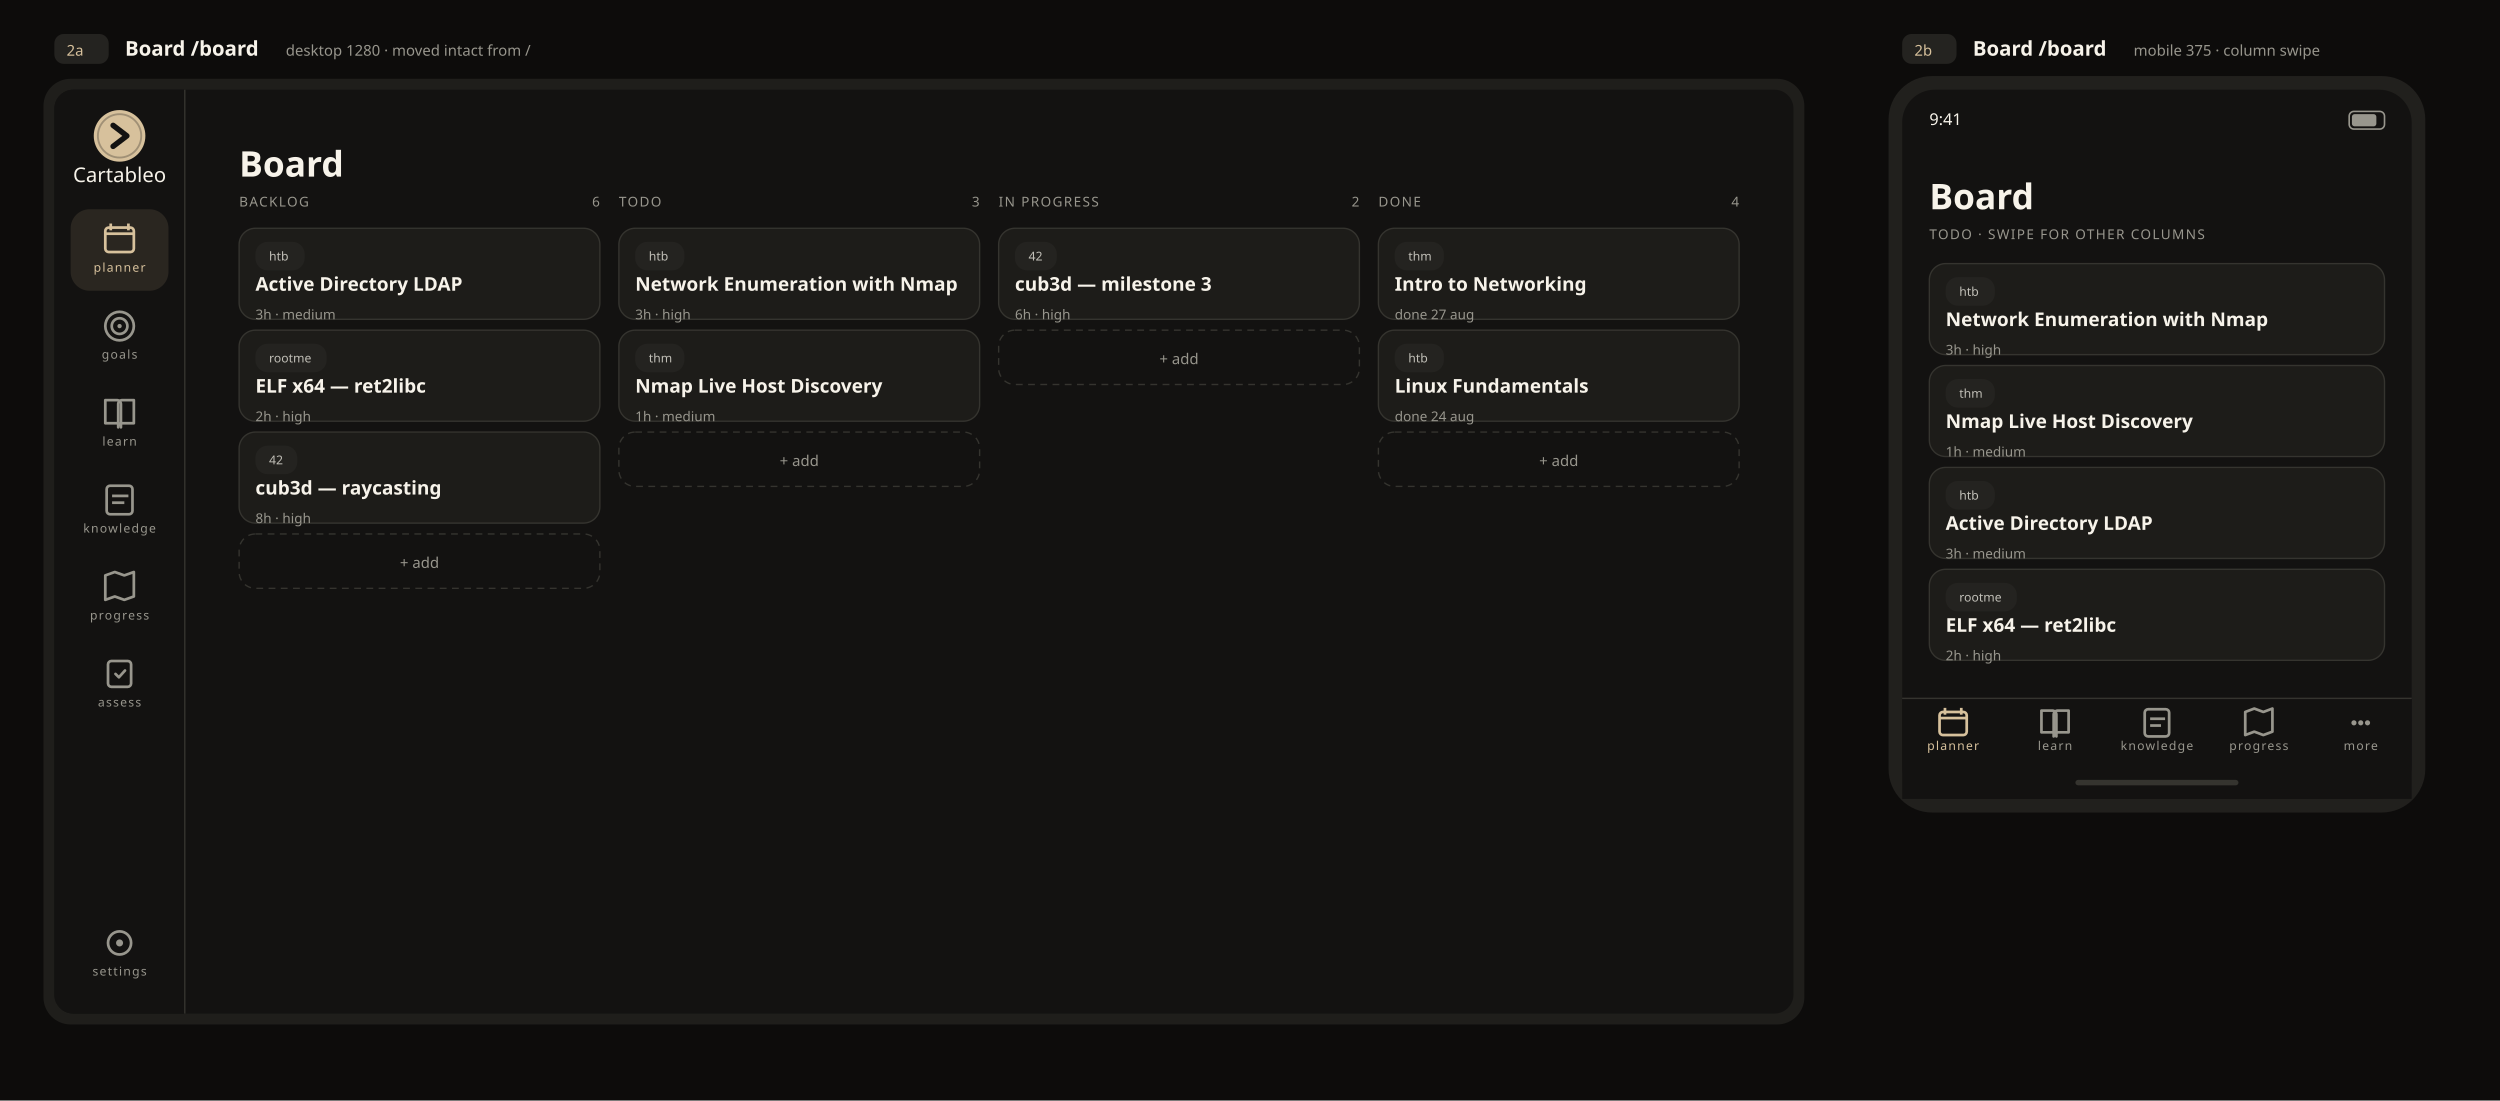
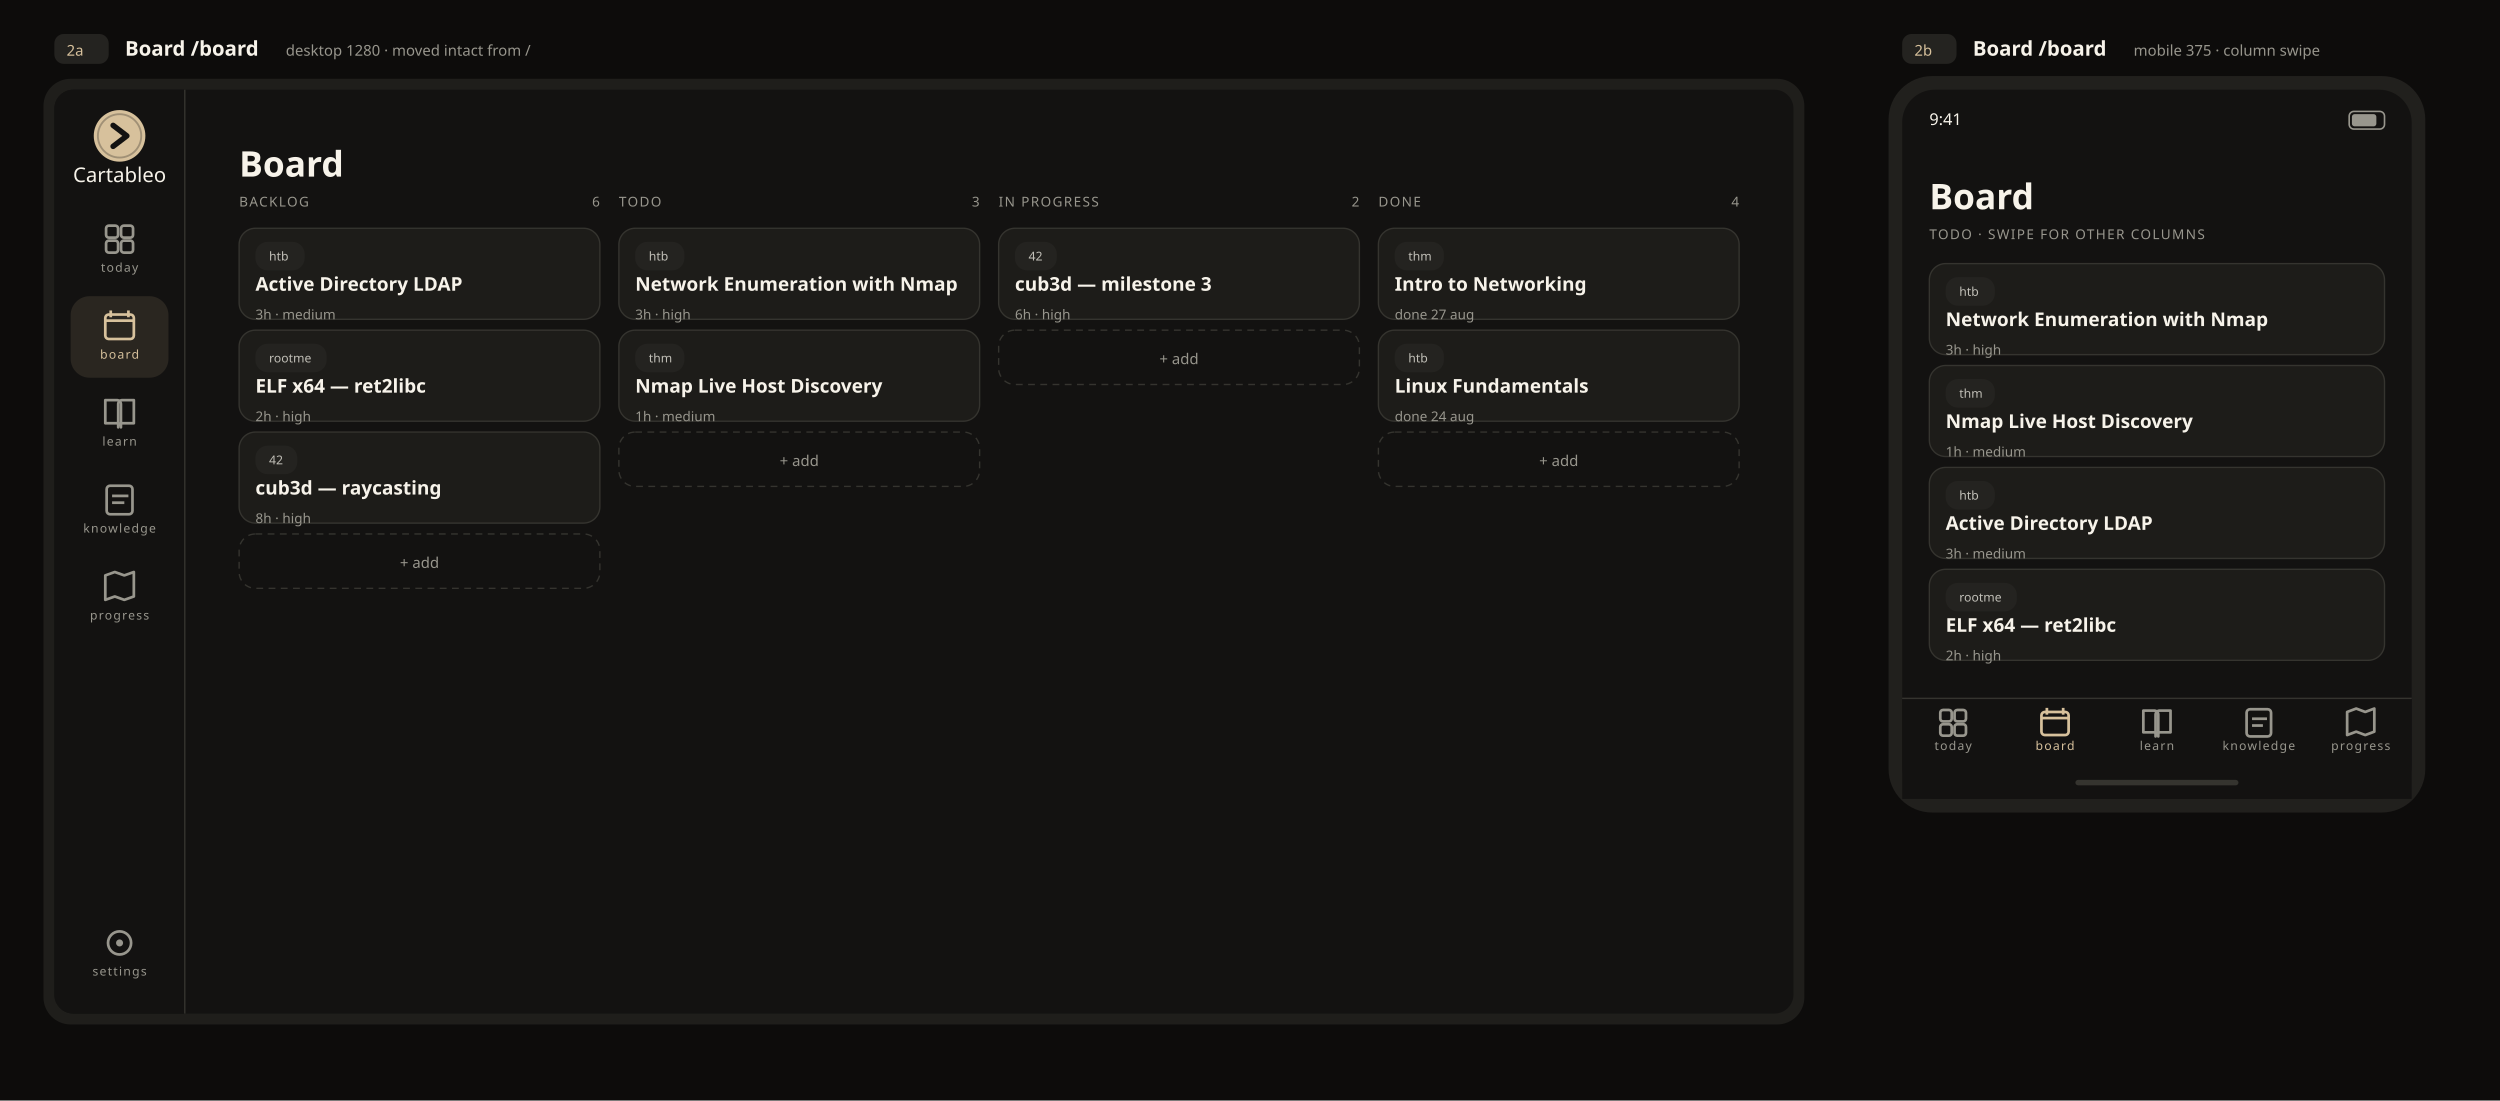
<svg xmlns="http://www.w3.org/2000/svg" width="1840" height="810" viewBox="0 0 1840 810">
  <rect x="0" y="0" width="1840" height="810" fill="#0d0c0b" />
  <rect x="40" y="25" width="40" height="22" rx="7" fill="#242320" />
  <text x="49" y="41" font-family="JetBrains Mono" font-size="11" fill="#d7c19c">2a</text>
  <text x="92" y="41" font-family="Archivo" font-size="15" fill="#f7f3ea" font-weight="700">Board  /board</text>
  <text x="210.325" y="41" font-family="JetBrains Mono" font-size="11" fill="#98968d">desktop 1280 · moved intact from /</text>
  <rect x="1400" y="25" width="40" height="22" rx="7" fill="#242320" />
  <text x="1409" y="41" font-family="JetBrains Mono" font-size="11" fill="#d7c19c">2b</text>
  <text x="1452" y="41" font-family="Archivo" font-size="15" fill="#f7f3ea" font-weight="700">Board  /board</text>
  <text x="1570.325" y="41" font-family="JetBrains Mono" font-size="11" fill="#98968d">mobile 375 · column swipe</text>
  <rect x="32" y="58" width="1296" height="696" rx="20" fill="#35342f" opacity="0.45" />
  <rect x="40" y="66" width="1280" height="680" rx="14" fill="#131211" />
  <g transform="translate(40,66)">
    <clipPath id="bc">
      <rect width="1280" height="680" rx="14" />
    </clipPath>
    <g clip-path="url(#bc)">
      <rect x="0" y="0" width="96" height="680" fill="#131211" />
      <line x1="96" y1="0" x2="96" y2="680" stroke="#35342f" stroke-width="1" />
      <circle cx="48.0" cy="34" r="19.0" fill="#d7c19c" />
      <circle cx="48.0" cy="34" r="15.96" fill="none" stroke="#131211" stroke-width="1.387" opacity="0.28" />
      <path d="M43.25 26.281L53.344 34L43.25 41.719" fill="none" stroke="#131211" stroke-width="4.037" stroke-linecap="round" stroke-linejoin="round" />
      <text x="48.0" y="68" font-family="DM Serif Display" font-size="15" fill="#f7f3ea" text-anchor="middle">Cartableo</text>
-       <rect x="12.0" y="88" width="72" height="60" rx="14" fill="#2a2620" />
-       <rect x="37.5" y="101.5" width="21" height="18" rx="2.5" fill="none" stroke="#d7c19c" stroke-width="2" />
-       <line x1="37.5" y1="106.0" x2="58.5" y2="106.0" stroke="#d7c19c" stroke-width="2" />
-       <line x1="41.5" y1="98.5" x2="41.5" y2="103.5" stroke="#d7c19c" stroke-width="2" />
-       <line x1="54.5" y1="98.5" x2="54.5" y2="103.5" stroke="#d7c19c" stroke-width="2" />
-       <text x="48.0" y="134" font-family="JetBrains Mono" font-size="9" fill="#d7c19c" text-anchor="middle" letter-spacing="0.9">planner</text>
-       <circle cx="48.0" cy="174" r="10.5" fill="none" stroke="#98968d" stroke-width="2" />
-       <circle cx="48.0" cy="174" r="5.775" fill="none" stroke="#98968d" stroke-width="2" />
-       <circle cx="48.0" cy="174" r="1.6" fill="#98968d" />
-       <text x="48.0" y="198" font-family="JetBrains Mono" font-size="9" fill="#98968d" text-anchor="middle" letter-spacing="0.9">goals</text>
+       <rect x="38.078" y="100.078" width="8.82" height="8.82" rx="2" fill="none" stroke="#98968d" stroke-width="2" />
+       <rect x="38.078" y="111.103" width="8.82" height="8.82" rx="2" fill="none" stroke="#98968d" stroke-width="2" />
+       <rect x="49.103" y="100.078" width="8.82" height="8.82" rx="2" fill="none" stroke="#98968d" stroke-width="2" />
+       <rect x="49.103" y="111.103" width="8.82" height="8.82" rx="2" fill="none" stroke="#98968d" stroke-width="2" />
+       <text x="48.0" y="134" font-family="JetBrains Mono" font-size="9" fill="#98968d" text-anchor="middle" letter-spacing="0.9">today</text>
+       <rect x="12.0" y="152" width="72" height="60" rx="14" fill="#2a2620" />
+       <rect x="37.5" y="165.5" width="21" height="18" rx="2.5" fill="none" stroke="#d7c19c" stroke-width="2" />
+       <line x1="37.5" y1="170.0" x2="58.5" y2="170.0" stroke="#d7c19c" stroke-width="2" />
+       <line x1="41.5" y1="162.5" x2="41.5" y2="167.5" stroke="#d7c19c" stroke-width="2" />
+       <line x1="54.5" y1="162.5" x2="54.5" y2="167.5" stroke="#d7c19c" stroke-width="2" />
+       <text x="48.0" y="198" font-family="JetBrains Mono" font-size="9" fill="#d7c19c" text-anchor="middle" letter-spacing="0.9">board</text>
      <path d="M37.5 228.5h8.5a3 3 0 0 1 3 3v17a3 3 0 0 0-3-3h-8.5z" fill="none" stroke="#98968d" stroke-width="2" stroke-linecap="round" stroke-linejoin="round" />
      <path d="M58.5 228.5h-8.5a3 3 0 0 0-3 3v17a3 3 0 0 1 3-3h8.5z" fill="none" stroke="#98968d" stroke-width="2" stroke-linecap="round" stroke-linejoin="round" />
      <text x="48.0" y="262" font-family="JetBrains Mono" font-size="9" fill="#98968d" text-anchor="middle" letter-spacing="0.9">learn</text>
      <rect x="38.5" y="291.5" width="19" height="21" rx="2.5" fill="none" stroke="#98968d" stroke-width="2" />
      <line x1="42.5" y1="299" x2="54.5" y2="299" stroke="#98968d" stroke-width="2" />
      <line x1="42.5" y1="304" x2="51.5" y2="304" stroke="#98968d" stroke-width="2" />
      <text x="48.0" y="326" font-family="JetBrains Mono" font-size="9" fill="#98968d" text-anchor="middle" letter-spacing="0.9">knowledge</text>
      <path d="M37.5 375.5v-18l7.0 -2.5 7.0 2.5 7.0 -2.5v18l-7.0 2.5 -7.0 -2.5z" fill="none" stroke="#98968d" stroke-width="2" stroke-linecap="round" stroke-linejoin="round" />
      <text x="48.0" y="390" font-family="JetBrains Mono" font-size="9" fill="#98968d" text-anchor="middle" letter-spacing="0.9">progress</text>
-       <rect x="39.5" y="420.5" width="17" height="19" rx="2.5" fill="none" stroke="#98968d" stroke-width="2" />
-       <path d="M45.0 430l2.5 2.5 4.5 -5" fill="none" stroke="#98968d" stroke-width="2" stroke-linecap="round" stroke-linejoin="round" />
-       <text x="48.0" y="454" font-family="JetBrains Mono" font-size="9" fill="#98968d" text-anchor="middle" letter-spacing="0.9">assess</text>
      <circle cx="48.0" cy="628" r="8.5" fill="none" stroke="#98968d" stroke-width="2" />
      <circle cx="48.0" cy="628" r="2.6" fill="#98968d" />
      <text x="48.0" y="652" font-family="JetBrains Mono" font-size="9" fill="#98968d" text-anchor="middle" letter-spacing="0.9">settings</text>
      <text x="136" y="64" font-family="Archivo" font-size="26" fill="#f7f3ea" font-weight="700">Board</text>
      <text x="136.0" y="86" font-family="JetBrains Mono" font-size="10" fill="#98968d" letter-spacing="1.0">BACKLOG</text>
      <text x="401.5" y="86" font-family="JetBrains Mono" font-size="10" fill="#98968d" text-anchor="end">6</text>
      <rect x="136.0" y="102" width="265.5" height="67" rx="12" fill="#1d1c19" stroke="#35342f" stroke-width="1" />
      <rect x="148.0" y="112" width="36.2" height="21" rx="9" fill="#242320" />
      <text x="158.0" y="125.74" font-family="JetBrains Mono" font-size="9" fill="#c2c0b8">htb</text>
      <text x="148.0" y="148" font-family="Archivo" font-size="14" fill="#f7f3ea" font-weight="700">Active Directory LDAP</text>
      <text x="148.0" y="169" font-family="JetBrains Mono" font-size="10" fill="#98968d">3h · medium</text>
      <rect x="136.0" y="177" width="265.5" height="67" rx="12" fill="#1d1c19" stroke="#35342f" stroke-width="1" />
      <rect x="148.0" y="187" width="52.4" height="21" rx="9" fill="#242320" />
      <text x="158.0" y="200.74" font-family="JetBrains Mono" font-size="9" fill="#c2c0b8">rootme</text>
      <text x="148.0" y="223" font-family="Archivo" font-size="14" fill="#f7f3ea" font-weight="700">ELF x64 — ret2libc</text>
      <text x="148.0" y="244" font-family="JetBrains Mono" font-size="10" fill="#98968d">2h · high</text>
      <rect x="136.0" y="252" width="265.5" height="67" rx="12" fill="#1d1c19" stroke="#35342f" stroke-width="1" />
      <rect x="148.0" y="262" width="30.8" height="21" rx="9" fill="#242320" />
      <text x="158.0" y="275.74" font-family="JetBrains Mono" font-size="9" fill="#c2c0b8">42</text>
      <text x="148.0" y="298" font-family="Archivo" font-size="14" fill="#f7f3ea" font-weight="700">cub3d — raycasting</text>
      <text x="148.0" y="319" font-family="JetBrains Mono" font-size="10" fill="#98968d">8h · high</text>
      <rect x="136.0" y="327" width="265.5" height="40" rx="12" fill="none" stroke="#35342f" stroke-width="1" stroke-dasharray="5 4" />
      <text x="268.75" y="352" font-family="JetBrains Mono" font-size="11" fill="#98968d" text-anchor="middle">+ add</text>
      <text x="415.5" y="86" font-family="JetBrains Mono" font-size="10" fill="#98968d" letter-spacing="1.0">TODO</text>
      <text x="681.0" y="86" font-family="JetBrains Mono" font-size="10" fill="#98968d" text-anchor="end">3</text>
      <rect x="415.5" y="102" width="265.5" height="67" rx="12" fill="#1d1c19" stroke="#35342f" stroke-width="1" />
      <rect x="427.5" y="112" width="36.2" height="21" rx="9" fill="#242320" />
      <text x="437.5" y="125.74" font-family="JetBrains Mono" font-size="9" fill="#c2c0b8">htb</text>
      <text x="427.5" y="148" font-family="Archivo" font-size="14" fill="#f7f3ea" font-weight="700">Network Enumeration with Nmap</text>
      <text x="427.5" y="169" font-family="JetBrains Mono" font-size="10" fill="#98968d">3h · high</text>
      <rect x="415.5" y="177" width="265.5" height="67" rx="12" fill="#1d1c19" stroke="#35342f" stroke-width="1" />
      <rect x="427.5" y="187" width="36.2" height="21" rx="9" fill="#242320" />
      <text x="437.5" y="200.74" font-family="JetBrains Mono" font-size="9" fill="#c2c0b8">thm</text>
      <text x="427.5" y="223" font-family="Archivo" font-size="14" fill="#f7f3ea" font-weight="700">Nmap Live Host Discovery</text>
      <text x="427.5" y="244" font-family="JetBrains Mono" font-size="10" fill="#98968d">1h · medium</text>
      <rect x="415.5" y="252" width="265.5" height="40" rx="12" fill="none" stroke="#35342f" stroke-width="1" stroke-dasharray="5 4" />
      <text x="548.25" y="277" font-family="JetBrains Mono" font-size="11" fill="#98968d" text-anchor="middle">+ add</text>
      <text x="695.0" y="86" font-family="JetBrains Mono" font-size="10" fill="#98968d" letter-spacing="1.0">IN PROGRESS</text>
      <text x="960.5" y="86" font-family="JetBrains Mono" font-size="10" fill="#98968d" text-anchor="end">2</text>
      <rect x="695.0" y="102" width="265.5" height="67" rx="12" fill="#1d1c19" stroke="#35342f" stroke-width="1" />
      <rect x="707.0" y="112" width="30.8" height="21" rx="9" fill="#242320" />
      <text x="717.0" y="125.74" font-family="JetBrains Mono" font-size="9" fill="#c2c0b8">42</text>
      <text x="707.0" y="148" font-family="Archivo" font-size="14" fill="#f7f3ea" font-weight="700">cub3d — milestone 3</text>
      <text x="707.0" y="169" font-family="JetBrains Mono" font-size="10" fill="#98968d">6h · high</text>
      <rect x="695.0" y="177" width="265.5" height="40" rx="12" fill="none" stroke="#35342f" stroke-width="1" stroke-dasharray="5 4" />
      <text x="827.75" y="202" font-family="JetBrains Mono" font-size="11" fill="#98968d" text-anchor="middle">+ add</text>
      <text x="974.5" y="86" font-family="JetBrains Mono" font-size="10" fill="#98968d" letter-spacing="1.0">DONE</text>
      <text x="1240.0" y="86" font-family="JetBrains Mono" font-size="10" fill="#98968d" text-anchor="end">4</text>
      <rect x="974.5" y="102" width="265.5" height="67" rx="12" fill="#1d1c19" stroke="#35342f" stroke-width="1" />
      <rect x="986.5" y="112" width="36.2" height="21" rx="9" fill="#242320" />
      <text x="996.5" y="125.74" font-family="JetBrains Mono" font-size="9" fill="#c2c0b8">thm</text>
      <text x="986.5" y="148" font-family="Archivo" font-size="14" fill="#f7f3ea" font-weight="700">Intro to Networking</text>
      <text x="986.5" y="169" font-family="JetBrains Mono" font-size="10" fill="#98968d">done 27 aug</text>
      <rect x="974.5" y="177" width="265.5" height="67" rx="12" fill="#1d1c19" stroke="#35342f" stroke-width="1" />
      <rect x="986.5" y="187" width="36.2" height="21" rx="9" fill="#242320" />
      <text x="996.5" y="200.74" font-family="JetBrains Mono" font-size="9" fill="#c2c0b8">htb</text>
      <text x="986.5" y="223" font-family="Archivo" font-size="14" fill="#f7f3ea" font-weight="700">Linux Fundamentals</text>
      <text x="986.5" y="244" font-family="JetBrains Mono" font-size="10" fill="#98968d">done 24 aug</text>
      <rect x="974.5" y="252" width="265.5" height="40" rx="12" fill="none" stroke="#35342f" stroke-width="1" stroke-dasharray="5 4" />
      <text x="1107.25" y="277" font-family="JetBrains Mono" font-size="11" fill="#98968d" text-anchor="middle">+ add</text>
    </g>
  </g>
  <rect x="1390" y="56" width="395" height="542" rx="32" fill="#35342f" opacity="0.5" />
  <rect x="1400" y="66" width="375" height="522" rx="24" fill="#131211" />
  <text x="1420" y="92" font-family="JetBrains Mono" font-size="12" fill="#f7f3ea">9:41</text>
  <rect x="1729" y="82" width="26" height="13" rx="3.5" fill="none" stroke="#98968d" stroke-width="1.2" />
  <rect x="1731" y="84" width="18" height="9" rx="2" fill="#98968d" />
  <g transform="translate(1400,110)">
    <clipPath id="bm">
      <rect width="375" height="478" />
    </clipPath>
    <g clip-path="url(#bm)">
      <text x="20" y="44" font-family="Archivo" font-size="26" fill="#f7f3ea" font-weight="700">Board</text>
      <text x="20" y="66" font-family="JetBrains Mono" font-size="10" fill="#98968d" letter-spacing="1.0">TODO · SWIPE FOR OTHER COLUMNS</text>
      <rect x="20" y="84" width="335" height="67" rx="12" fill="#1d1c19" stroke="#35342f" stroke-width="1" />
      <rect x="32" y="94" width="36.2" height="21" rx="9" fill="#242320" />
      <text x="42" y="107.74" font-family="JetBrains Mono" font-size="9" fill="#c2c0b8">htb</text>
      <text x="32" y="130" font-family="Archivo" font-size="14" fill="#f7f3ea" font-weight="700">Network Enumeration with Nmap</text>
      <text x="32" y="151" font-family="JetBrains Mono" font-size="10" fill="#98968d">3h · high</text>
      <rect x="20" y="159" width="335" height="67" rx="12" fill="#1d1c19" stroke="#35342f" stroke-width="1" />
      <rect x="32" y="169" width="36.2" height="21" rx="9" fill="#242320" />
      <text x="42" y="182.74" font-family="JetBrains Mono" font-size="9" fill="#c2c0b8">thm</text>
      <text x="32" y="205" font-family="Archivo" font-size="14" fill="#f7f3ea" font-weight="700">Nmap Live Host Discovery</text>
      <text x="32" y="226" font-family="JetBrains Mono" font-size="10" fill="#98968d">1h · medium</text>
      <rect x="20" y="234" width="335" height="67" rx="12" fill="#1d1c19" stroke="#35342f" stroke-width="1" />
      <rect x="32" y="244" width="36.2" height="21" rx="9" fill="#242320" />
      <text x="42" y="257.74" font-family="JetBrains Mono" font-size="9" fill="#c2c0b8">htb</text>
      <text x="32" y="280" font-family="Archivo" font-size="14" fill="#f7f3ea" font-weight="700">Active Directory LDAP</text>
      <text x="32" y="301" font-family="JetBrains Mono" font-size="10" fill="#98968d">3h · medium</text>
      <rect x="20" y="309" width="335" height="67" rx="12" fill="#1d1c19" stroke="#35342f" stroke-width="1" />
      <rect x="32" y="319" width="52.4" height="21" rx="9" fill="#242320" />
      <text x="42" y="332.74" font-family="JetBrains Mono" font-size="9" fill="#c2c0b8">rootme</text>
      <text x="32" y="355" font-family="Archivo" font-size="14" fill="#f7f3ea" font-weight="700">ELF x64 — ret2libc</text>
      <text x="32" y="376" font-family="JetBrains Mono" font-size="10" fill="#98968d">2h · high</text>
      <rect x="0" y="404" width="375" height="74" fill="#131211" />
      <line x1="0" y1="404" x2="375" y2="404" stroke="#35342f" stroke-width="1" />
-       <rect x="27.5" y="414.0" width="20" height="17" rx="2.5" fill="none" stroke="#d7c19c" stroke-width="2" />
-       <line x1="27.5" y1="418.5" x2="47.5" y2="418.5" stroke="#d7c19c" stroke-width="2" />
-       <line x1="31.5" y1="411.0" x2="31.5" y2="416.0" stroke="#d7c19c" stroke-width="2" />
-       <line x1="43.5" y1="411.0" x2="43.5" y2="416.0" stroke="#d7c19c" stroke-width="2" />
-       <text x="37.5" y="442" font-family="JetBrains Mono" font-size="9" fill="#d7c19c" text-anchor="middle" letter-spacing="0.9">planner</text>
-       <path d="M102.5 413.0h8.0a3 3 0 0 1 3 3v16a3 3 0 0 0-3-3h-8.0z" fill="none" stroke="#98968d" stroke-width="2" stroke-linecap="round" stroke-linejoin="round" />
-       <path d="M122.5 413.0h-8.0a3 3 0 0 0-3 3v16a3 3 0 0 1 3-3h8.0z" fill="none" stroke="#98968d" stroke-width="2" stroke-linecap="round" stroke-linejoin="round" />
-       <text x="112.5" y="442" font-family="JetBrains Mono" font-size="9" fill="#98968d" text-anchor="middle" letter-spacing="0.9">learn</text>
-       <rect x="178.5" y="412.0" width="18" height="20" rx="2.5" fill="none" stroke="#98968d" stroke-width="2" />
-       <line x1="182.5" y1="419" x2="193.5" y2="419" stroke="#98968d" stroke-width="2" />
-       <line x1="182.5" y1="424" x2="190.5" y2="424" stroke="#98968d" stroke-width="2" />
-       <text x="187.5" y="442" font-family="JetBrains Mono" font-size="9" fill="#98968d" text-anchor="middle" letter-spacing="0.9">knowledge</text>
-       <path d="M252.5 431.0v-17l6.667 -2.5 6.667 2.5 6.667 -2.5v17l-6.667 2.5 -6.667 -2.5z" fill="none" stroke="#98968d" stroke-width="2" stroke-linecap="round" stroke-linejoin="round" />
-       <text x="262.5" y="442" font-family="JetBrains Mono" font-size="9" fill="#98968d" text-anchor="middle" letter-spacing="0.9">progress</text>
-       <circle cx="332.5" cy="422" r="1.9" fill="#98968d" />
-       <circle cx="337.5" cy="422" r="1.9" fill="#98968d" />
-       <circle cx="342.5" cy="422" r="1.9" fill="#98968d" />
-       <text x="337.5" y="442" font-family="JetBrains Mono" font-size="9" fill="#98968d" text-anchor="middle" letter-spacing="0.9">more</text>
+       <rect x="28.05" y="412.55" width="8.4" height="8.4" rx="2" fill="none" stroke="#98968d" stroke-width="2" />
+       <rect x="28.05" y="423.05" width="8.4" height="8.4" rx="2" fill="none" stroke="#98968d" stroke-width="2" />
+       <rect x="38.55" y="412.55" width="8.4" height="8.4" rx="2" fill="none" stroke="#98968d" stroke-width="2" />
+       <rect x="38.55" y="423.05" width="8.4" height="8.4" rx="2" fill="none" stroke="#98968d" stroke-width="2" />
+       <text x="37.5" y="442" font-family="JetBrains Mono" font-size="9" fill="#98968d" text-anchor="middle" letter-spacing="0.9">today</text>
+       <rect x="102.5" y="414.0" width="20" height="17" rx="2.5" fill="none" stroke="#d7c19c" stroke-width="2" />
+       <line x1="102.5" y1="418.5" x2="122.5" y2="418.5" stroke="#d7c19c" stroke-width="2" />
+       <line x1="106.5" y1="411.0" x2="106.5" y2="416.0" stroke="#d7c19c" stroke-width="2" />
+       <line x1="118.5" y1="411.0" x2="118.5" y2="416.0" stroke="#d7c19c" stroke-width="2" />
+       <text x="112.5" y="442" font-family="JetBrains Mono" font-size="9" fill="#d7c19c" text-anchor="middle" letter-spacing="0.9">board</text>
+       <path d="M177.5 413.0h8.0a3 3 0 0 1 3 3v16a3 3 0 0 0-3-3h-8.0z" fill="none" stroke="#98968d" stroke-width="2" stroke-linecap="round" stroke-linejoin="round" />
+       <path d="M197.5 413.0h-8.0a3 3 0 0 0-3 3v16a3 3 0 0 1 3-3h8.0z" fill="none" stroke="#98968d" stroke-width="2" stroke-linecap="round" stroke-linejoin="round" />
+       <text x="187.5" y="442" font-family="JetBrains Mono" font-size="9" fill="#98968d" text-anchor="middle" letter-spacing="0.9">learn</text>
+       <rect x="253.5" y="412.0" width="18" height="20" rx="2.5" fill="none" stroke="#98968d" stroke-width="2" />
+       <line x1="257.5" y1="419" x2="268.5" y2="419" stroke="#98968d" stroke-width="2" />
+       <line x1="257.5" y1="424" x2="265.5" y2="424" stroke="#98968d" stroke-width="2" />
+       <text x="262.5" y="442" font-family="JetBrains Mono" font-size="9" fill="#98968d" text-anchor="middle" letter-spacing="0.9">knowledge</text>
+       <path d="M327.5 431.0v-17l6.667 -2.5 6.667 2.5 6.667 -2.5v17l-6.667 2.5 -6.667 -2.5z" fill="none" stroke="#98968d" stroke-width="2" stroke-linecap="round" stroke-linejoin="round" />
+       <text x="337.5" y="442" font-family="JetBrains Mono" font-size="9" fill="#98968d" text-anchor="middle" letter-spacing="0.9">progress</text>
      <rect x="127.5" y="464" width="120" height="4" rx="2" fill="#35342f" />
    </g>
  </g>
</svg>
